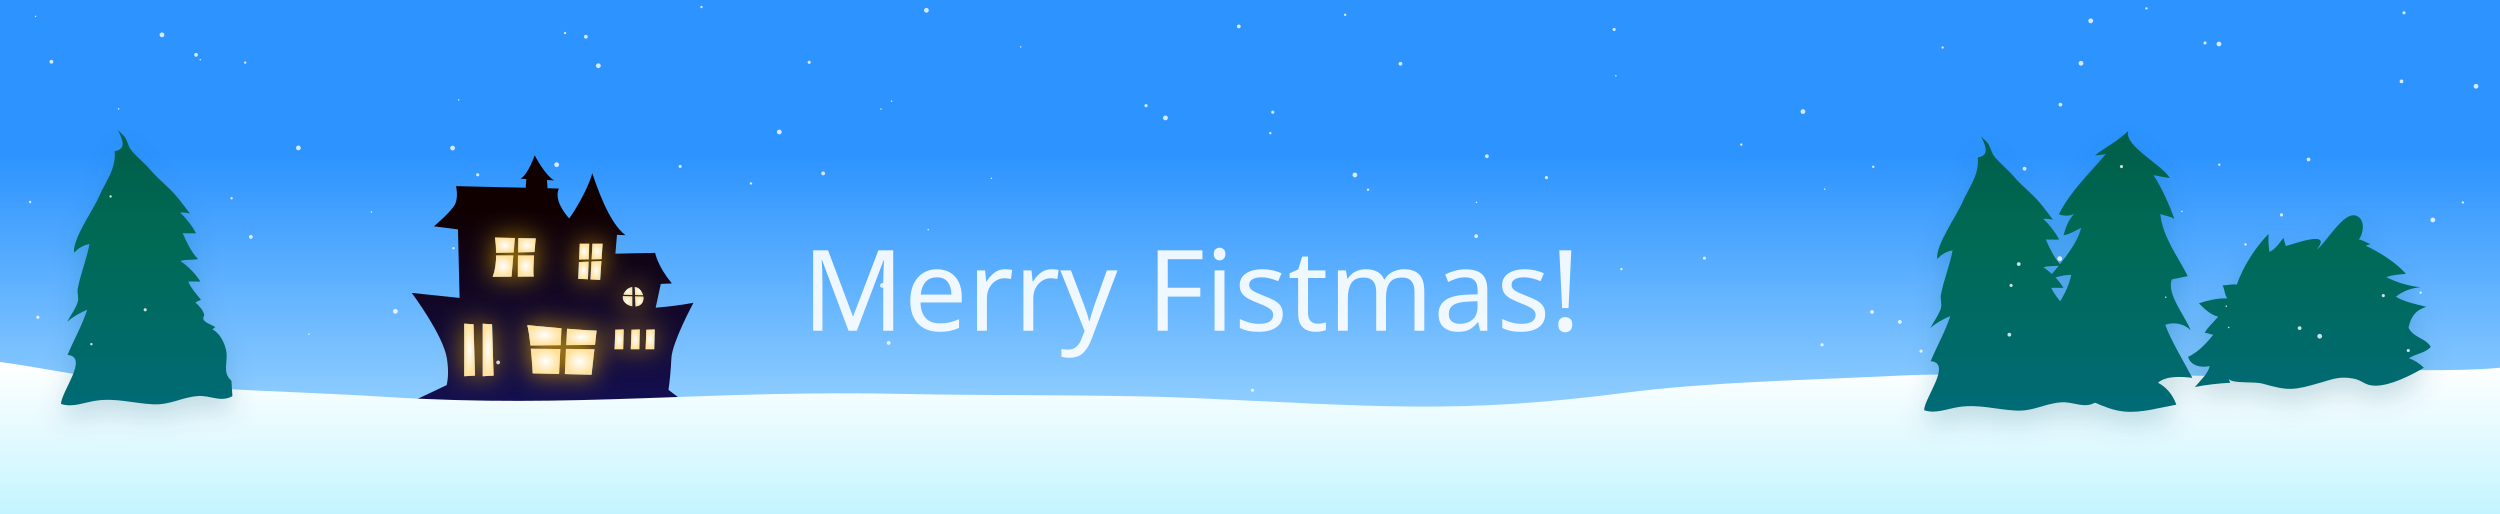
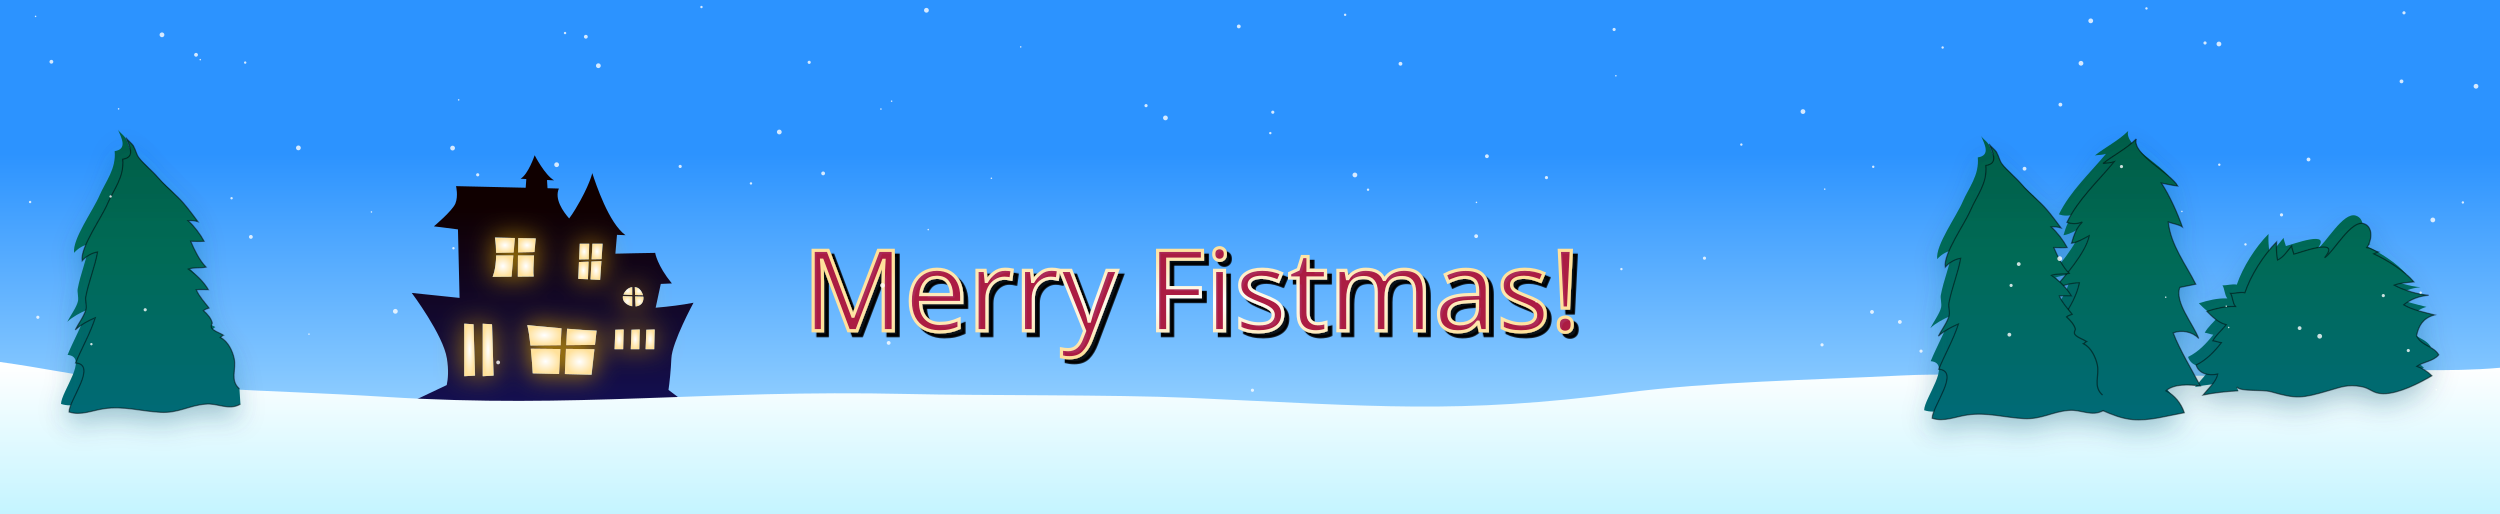
<svg xmlns="http://www.w3.org/2000/svg" id="banner-halloween-svg" viewBox="0 15 1558 320" width="100%" version="1.1">
  <g id="banner-halloween-sky">
    <rect width="1558" height="379.126" id="banner-halloween-skybox" fill="url(#banner-halloween-skybox_1_)" />
  </g>
  <g id="banner-halloween-scene" transform="matrix(1,0,0,1.002305,427.0925,-121.2526)">
-     <g id="banner-halloween-text" fill="#fff" transform="translate(-27.13598,1.561373)" style="transform:rotate(-1.5deg) skewX(-3deg)">
-       <g style="font-size:70px;font-family:Plakat Fraktur Black;">
-         <text id="banner-halloween-title" y="340" fill-opacity="0.9">
-           <tspan x="100">Merry Fistmas!</tspan>
-         </text>
-       </g>
+     <g id="banner-halloween-text" transform="translate(-27.13598,1.561373)" style="transform:rotate(-1.5deg) skewX(-3deg)">
+       <text id="banner-halloween-title" x="100" y="340" fill="rgb(179 26 70)" fill-opacity="0.9" stroke="url(#banner-halloween-house-window-gradient)" stroke-width="2" style="font-size:70px;font-family:Plakat-Fraktur;filter: drop-shadow(3px 3px 0px black)">
+         <tspan>Merry Fistmas!</tspan>
+       </text>
    </g>
    <g id="banner-halloween-house" transform="translate(-236.091,3.868135)">
      <path id="banner-halloween-house-fill" fill="url(#house-fill-gradient)" d="m 227.4,354.9 c 0.4,-10 13.8,-34.6 13.8,-34.6 -7.1,1.4 -15.3,2.4 -23.6,3.1 l 3.2,-14.8 6.9,-0.3 c -9.2,-11.2 -10.4,-19 -10.4,-19 -4.4,0 -19.1,0.4 -24.8,0.5 l 1,-11.7 c 3.3,0.1 5.3,0.2 5.3,0.2 -10.4,-7.5 -18.4,-31.7 -20.7,-38.6 0,0 -1.7,7.8 -10.4,22.2 -1.4,2.3 -2.7,4.3 -4,6 -3.8,-4.3 -9.3,-12.1 -6.4,-18.6 l -7.1,-0.2 -0.3,-5.1 4.4,0.2 c -5.8,-3.3 -12.1,-15.6 -12.1,-15.6 0,0 -4,11.9 -8.8,14.6 l 3.6,0.2 -0.4,5.4 -43.4,-1 c 0,0 1.5,6.1 -0.4,10.8 -1.9,4.6 -13.4,14.2 -13.4,14.2 l 15,1.9 1,42.6 -29.8,-3.1 c 0,0 19.6,26.1 21.9,40.7 1.2,7.3 0.7,12.9 -0.1,16.6 l -29.9,14.1 h 182.8 l -14.7,-11.1 c 0.6,-3.9 1.5,-12.3 1.8,-19.6 z m -30.2,-38.7 5.8,0.2 v 6.1 c -3.3,-0.6 -6.4,-3 -5.8,-6.3 z m 12.8,1.1 c 0,0.1 0,0.1 0,0 0,3.5 -2.3,5 -4.9,5.3 -0.1,-1.6 -0.2,-3.9 -0.3,-6.2 l 5.1,0.1 c 0.1,0.3 0.1,0.6 0.1,0.8 z m -72.4,16.9 c 0,0 10.3,1 21.3,2 l -0.5,10.5 -18.8,0.2 c -0.5,-4.7 -1.2,-9.4 -2,-12.7 z m 32.2,-39.2 6,-0.3 -0.4,11 -6.1,-0.3 z m 10,51.4 -17.9,0.2 0.5,-10.2 c 7.2,0.6 14.2,1.1 18.4,1.2 z m -21.6,2.7 -0.8,15.5 c -6.6,-0.2 -13.1,-0.3 -16.4,-0.4 0,0 -0.4,-7.4 -1.2,-15.3 z m 3.6,0 17.7,0.2 -1.8,15.8 c 0,0 -7.9,-0.2 -16.6,-0.4 z m 30.2,0.1 0.4,-12.1 5.2,-0.1 -0.3,12.2 z m 10.1,0 0.4,-12.1 5.2,-0.1 -0.3,12.2 z m 14.6,0 h -5.3 l 0.4,-12.1 5.2,-0.1 z m -33.7,-43.1 -6,-0.3 0.6,-11.1 6.2,-0.3 z m 0.9,-12.9 -6.2,0.1 0.5,-9.7 h 6.4 z m -8,0.1 -6,0.1 0.4,-9.8 h 5.9 z m -59.3,72.3 -6.7,0.4 v -32.6 l 5.8,0.4 z m -18.3,-32.3 5.8,0.4 1,31.9 -6.7,0.4 v -32.7 z m 111.4,-17.7 c -1.3,0 -3.1,0 -4.9,-0.1 -0.1,-1.9 -0.1,-3.7 -0.2,-5 0.6,0.1 1.2,0.2 1.8,0.5 1.6,0.8 2.8,2.8 3.3,4.6 z m -6.7,-5 v 4.9 c -2.2,-0.1 -4.3,-0.2 -5.5,-0.2 0.3,-0.6 0.7,-1.2 1,-1.8 1.1,-1.7 2.7,-2.7 4.5,-2.9 z m -61.4,-6.6 -9.9,0.1 0.1,-13.2 h 10 c -0.3,5.4 -0.6,11.2 -0.2,13.1 z m -23.4,-13.1 h 10.7 l -1.1,13.2 -11.8,0.1 c 0,0 2,-4.4 2.2,-13.3 z m 23.8,-2.1 -10.2,0.2 0.1,-8.9 10.9,0.2 c 0,0 -0.4,3.9 -0.8,8.5 z m -12.2,-8.8 -0.8,9 -10.9,0.2 c 0,-2.8 -0.2,-6 -0.7,-9.5 z" />
      <g id="banner-halloween-house-windows" fill="url(#banner-halloween-house-window-gradient)" style="filter: drop-shadow(0px 0px 8px #ce9a00);">
        <path d="m 158.9,336.2 c -11,-0.9 -21.3,-2 -21.3,-2 0.8,3.3 1.5,8 2,12.7 l 18.8,-0.2 z" />
        <path d="m 157.4,364.6 0.8,-15.5 -18.4,-0.2 c 0.8,7.9 1.2,15.3 1.2,15.3 3.4,0.1 9.9,0.2 16.4,0.4 z" />
        <path d="m 177.6,365 1.8,-15.8 -17.7,-0.2 -0.7,15.6 c 8.7,0.3 16.6,0.4 16.6,0.4 z" />
        <path d="m 162.4,336.5 -0.5,10.2 17.9,-0.2 1,-8.8 c -4.3,-0.1 -11.3,-0.6 -18.4,-1.2 z" />
        <polygon points="197.7,336.9 192.5,337.1 192,349.2 197.4,349.2 " />
        <polygon points="207.7,336.9 202.6,337.1 202.1,349.2 207.4,349.2 " />
        <polygon points="211.8,337.1 211.3,349.2 216.7,349.2 217,336.9 " />
        <polygon points="109.8,333.3 109.8,366 116.6,365.6 115.6,333.7 " />
        <polygon points="105,365.6 104.1,333.7 98.3,333.3 98.3,366 " />
        <path d="m 128.9,290.9 h -10.7 c -0.1,8.9 -2.2,13.3 -2.2,13.3 l 11.8,-0.1 z" />
        <path d="m 131.9,289 10.2,-0.2 c 0.4,-4.6 0.8,-8.5 0.8,-8.5 L 132,280.1 Z" />
        <path d="m 131.8,290.9 -0.1,13.2 9.9,-0.1 c -0.4,-1.9 -0.1,-7.7 0.2,-13.1 z" />
        <path d="m 129.1,289.1 0.8,-9 -12.4,-0.3 c 0.5,3.6 0.7,6.8 0.7,9.5 z" />
        <polygon points="175.4,305.7 175.8,294.8 169.8,295 169.4,305.5 " />
        <polygon points="170.3,283.6 169.9,293.4 175.9,293.3 176.2,283.6 " />
        <polygon points="178.2,283.6 177.7,293.3 183.9,293.2 184.5,283.6 " />
        <polygon points="183.8,294.4 177.6,294.7 177,305.8 183,306.1 " />
        <path d="m 204.8,315.5 c 1.8,0.1 3.6,0.1 4.9,0.1 -0.5,-1.9 -1.7,-3.8 -3.3,-4.5 -0.6,-0.3 -1.2,-0.4 -1.8,-0.5 0.1,1.2 0.1,3 0.2,4.9 z" />
        <path d="m 203,322.5 v -6.1 l -5.8,-0.2 c -0.6,3.3 2.5,5.7 5.8,6.3 z" />
        <path d="m 205.1,322.6 c 2.6,-0.2 4.9,-1.8 4.9,-5.2 0,0 0,0 0,-0.1 0,-0.2 0,-0.5 -0.1,-0.8 l -5.1,-0.1 c 0.1,2.3 0.2,4.6 0.3,6.2 z" />
        <path d="m 203,315.5 v -4.9 c -1.8,0.2 -3.4,1.3 -4.5,2.8 -0.4,0.6 -0.8,1.2 -1,1.8 1.2,0.1 3.3,0.2 5.5,0.3 z" />
      </g>
    </g>
    <path id="banner-halloween-ground" fill="url(#ground-gradient)" d="m 1033.896,367.2 c -77.9,5.6 -117.162,-0.1 -203.163,1.7 -24.097,0.5 -48.61,-0.7 -72.499,0.5 -57.75,2.9 -118.823,3.8 -173.042,10.8 -104.074,13.4 -154.554,8.3 -271.092,3.1 -48.61,-2.1 -127.133,-1.3 -175.95,-2.4 -126.094,-2.8 -205.241,9.3 -325.103,1.8 -74.576,-4.7 -136.481,-3.8 -202.748,-15.7 -12.049,-2.1 -24.513,-4.2 -37.392,-6 V 500.1 H 1130.908 V 364.6 c -33.445,3 -62.32,0.1 -97.011,2.6 z" />
    <g id="banner-christmas-trees" transform="scale(0.8) translate(550 -100)" style="filter: drop-shadow(0px 10px 10px rgba(0,86,118,0.2))">
      <path id="banner-tree-4" fill="url(#tree-gradient)" d="M653.514,567.411c-9.173,0.507-18.854,1.525-27.516,3.304 c4.075-5.086,10.19-10.17,11.465-16.271c-6.882,1.526-14.776-0.253-16.817-7.115c7.898-3.812,14.269-10.423,19.62-17.285 c-2.294-0.254-4.332-1.271-6.626-1.526c2.294-4.319,6.881-8.134,10.447-12.456c-6.115-1.526-10.702-6.098-15.034-10.42 c7.136-2.29,14.525-4.069,22.166-3.812c-2.292-2.797-2.037-7.627-3.82-10.17c3.312,0.254,7.644-1.271,11.21-0.508 c4.587-13.474,14.522-29.23,24.712-39.4c-0.254,4.576,0,9.913,0.767,13.981c4.84-2.29,7.644-7.119,10.955-10.931 c0.255,2.032,1.275,4.322,1.783,6.354c3.82-0.761,37.705-13.727,23.949,2.797c6.878-4.322,20.638-29.741,30.573-26.437 c7.898,2.543,5.86,14.235,2.292,18.557c3.568,0.508,6.369,2.797,9.172,3.558c-1.274,0.508-2.803,0.764-3.82,1.271 c10.444,4.83,23.949,13.218,31.336,21.862c-5.095,0.508-10.444,0.761-15.285,2.54c7.645,4.068,18.089,7.118,26.75,7.88 c-7.133,0.507-14.011,3.051-19.363,7.373c6.881,4.065,16.051,5.844,23.949,7.88c-9.17,2.54-12.481,8.641-14.01,16.267 c4.328,8.134,12.993,7.626,17.322,14.742c-4.329,5.083-11.719,5.337-17.068,8.898c4.329,1.525,8.406,4.065,11.719,7.369 c-9.427,5.595-25.732,13.981-37.708,13.981c-8.661,0-9.937-4.322-17.58-5.591c-10.19-1.782-15.03,0.254-24.712,3.048 c-21.654,6.354-25.479,6.612-45.35,1.018c-7.39-2.033-23.694,0.253-26.752-3.812" />
      <path id="banner-tree-3" fill="url(#tree-gradient)" d="M519.755,571.983c-7.133,1.525-14.269,0.51-21.4,0 c4.329-6.609,10.189-12.199,14.522-18.808c-2.037,0.508-5.095-0.51-7.135-0.256c-0.509-7.877,6.369-15.25,8.918-22.623 c-5.095,1.271-10.189,2.543-15.288,2.29c11.468-14.235,26.244-30.249,30.319-49.06c-6.624,0-14.011,2.287-19.872,4.83 c8.407-9.913,24.712-27.96,27.516-41.434c-4.332,2.29-8.915,5.084-13.759,5.848c1.786-6.101,3.823-12.202,8.409-16.524 c-4.077,1.782-8.409,1.525-11.976,0.256c8.918-18.049,24.203-32.028,36.688-47.026c-2.803,1.017-5.857,0.764-8.66,1.271 c8.406-6.609,18.342-11.438,25.986-19.064c-3.566,11.692,26.752,26.437,32.355,36.603c-4.074-0.507-8.661-1.525-12.738-2.29 c6.369,9.659,12.484,23.133,16.308,34.064c-3.058-2.032-7.644-2.543-10.956-3.814c1.783,17.796,13.756,33.046,21.4,48.299 c-4.074,0.761-8.407,1.778-12.484,2.54c-4.075,11.695,10.447,28.216,14.779,39.654c-4.844-5.336-13.505-6.862-19.875-4.322 c5.096,13.22,14.269,28.216,21.146,41.179c-8.661-1.014-20.38-1.779-26.75,3.815c6.879,3.557,11.719,9.658,14.266,17.028 c-12.994,2.29-27.262,6.609-40.509,5.34c-16.051-1.525-30.319-11.695-45.861-16.524" />
      <path id="banner-tree-2" fill="url(#tree-gradient)" d="M547.781,570.714c-7.644-6.609-2.295-15-4.078-23.387 c-1.274-6.101-4.841-13.471-10.701-16.521c0.766-0.257,1.528-1.526,2.295-1.779c-2.295-1.525-8.919-3.561-9.428-6.354 c-0.254-1.018,0.764-3.051,0.764-3.051c-0.764-3.305-3.566-6.612-6.878-9.659c1.273-1.018,2.803-1.525,4.332-2.035 c-3.313-4.319-7.898-9.149-9.937-14.236c3.058-0.253,6.37,0,9.425,0c-3.566-6.097-9.682-11.945-15.539-16.014 c4.332-1.525,9.172-0.507,13.756-1.525c-5.096-5.083-9.17-13.471-11.974-20.08c3.058,0,6.878,0.254,10.447,0 c-3.058-5.594-7.644-11.692-12.484-16.014c2.546-0.253,5.095,0,7.641,0.761c-5.349-7.115-10.952-14.996-17.834-21.097 c-4.841-4.575-9.169-8.388-13.501-13.471c-4.332-5.086-10.702-9.916-14.522-14.999c-2.037-2.541-2.549-6.101-4.332-9.149 c-1.274-2.29-4.841-4.575-5.861-6.612c2.804,6.612,7.645,15.253-2.546,16.778c1.274,13.981-7.135,23.641-11.719,34.314 c-4.844,11.441-21.403,34.064-19.874,44.738c3.058-3.558,7.39-6.098,11.976-6.862c-2.04,11.438-7.135,23.64-9.173,34.825 c-0.508,2.286,0.764,6.354,0.255,9.405c-1.021,4.83-6.115,11.692-8.407,16.267c4.329-4.068,10.19-7.115,15.539-9.405 c-4.074,12.456-10.444,23.387-15.284,35.078c17.07,1.526-5.096,28.724-5.096,38.129c9.17,3.051,18.089-1.271,27.262-2.543 c15.284-2.287,29.044,2.036,44.074,2.797c13.76,0.764,22.166-5.337,34.905-6.355c9.682-1.014,18.088,5.337,27.261,0" />
      <path id="banner-tree-1" fill="url(#tree-gradient)" d="M-903.592,565.831c-7.643-6.61-2.293-14.999-4.076-23.385 c-1.275-6.101-4.841-13.475-10.7-16.523c0.764-0.509,1.529-1.524,2.293-1.781c-2.293-1.522-8.918-3.558-9.427-6.354 c-0.256-1.015,0.764-3.048,0.764-3.048c-0.764-3.307-3.312-6.612-6.879-9.658c1.274-1.018,2.803-1.526,4.332-2.036 c-3.313-4.319-7.898-9.152-9.938-14.235c3.058-0.253,6.37,0,9.427,0c-3.568-6.098-9.681-11.945-15.542-16.014 c4.332-1.526,9.172-0.508,13.759-1.526c-5.096-5.083-9.172-13.471-11.974-20.079c3.058,0,6.878,0.253,10.445,0 c-3.058-5.594-7.644-11.695-12.484-16.014c2.547-0.254,5.095,0,7.644,0.761c-5.351-7.116-10.956-14.997-17.835-21.098 c-4.841-4.575-9.171-8.387-13.502-13.47c-4.332-5.087-10.702-9.917-14.523-15c-2.038-2.54-2.548-6.101-4.331-9.152 c-1.274-2.286-4.84-4.572-5.859-6.608c2.802,6.608,7.643,15.252-2.549,16.778c1.274,13.981-7.132,23.64-11.719,34.314 c-4.841,11.44-21.401,34.063-19.873,44.737c3.058-3.557,7.389-6.097,11.975-6.862c-2.039,11.438-7.134,23.641-9.172,34.825 c-0.509,2.287,0.764,6.354,0.255,9.405c-1.02,4.83-6.115,11.692-8.408,16.269c4.332-4.069,10.191-7.117,15.542-9.406 c-4.077,12.455-10.446,23.387-15.287,35.079c17.069,1.524-5.097,28.723-5.097,38.129c9.173,3.05,18.09-1.272,27.261-2.543 c15.287-2.288,29.045,2.034,44.076,2.796c13.759,0.764,22.166-5.337,34.905-6.354c9.681-1.019,18.089,5.335,27.261,0" />
    </g>
+     <use href="#banner-christmas-trees" x="5" y="5" stroke="rgba(0,0,0,0.5)" />
  </g>
  <g id="banner-halloween-stars" fill="white" style="opacity:0.8" transform="translate(-68.5,25.76105)">
    <g class="star1 star">
      <circle cx="354.347" cy="51.486" />
      <circle cx="686.334" cy="100.344" />
      <circle cx="1428.26" cy="121.011" />
      <circle cx="142.411" cy="57.083" />
      <circle cx="624.15" cy="52.292" />
      <circle cx="261.058" cy="197.466" />
      <circle cx="1586.788" cy="232.134" />
      <circle cx="1457.409" cy="193.316" />
      <circle cx="193.3" cy="26.42" />
      <circle cx="1025.818" cy="177.296" />
      <circle cx="1205.666" cy="107.116" />
      <circle cx="988.629" cy="115.369" />
      <circle cx="1418.169" cy="174.456" />
      <circle cx="617.497" cy="57.194" />
      <circle cx="299.98" cy="121.335" />
      <circle cx="90.674" cy="-0.545" />
      <circle cx="1075.516" cy="36.47" />
      <circle cx="1455.911" cy="180.057" />
      <circle cx="646.974" cy="132.325" />
      <circle cx="704.607" cy="18.467" />
    </g>
    <g class="star2 star">
      <circle cx="1406.176" cy="-5.51" />
      <circle cx="536.495" cy="103.552" />
      <circle cx="351.089" cy="143.942" />
      <circle cx="1279.154" cy="18.84" />
      <circle cx="221.3" cy="28.242" />
      <circle cx="1603.348" cy="115.407" />
      <circle cx="921.064" cy="107.465" />
      <circle cx="137.431" cy="111.681" />
      <circle cx="505.655" cy="-6.382" />
      <circle cx="1577.062" cy="171.633" />
      <circle cx="906.788" cy="-1.538" />
      <circle cx="860.159" cy="72.192" />
      <circle cx="212.817" cy="112.776" />
      <circle cx="1451.561" cy="91.881" />
      <circle cx="1153.7" cy="79.335" />
      <circle cx="1235.9" cy="93.177" />
      <circle cx="125.449" cy="203.72" />
      <circle cx="1467.881" cy="141.558" />
      <circle cx="87.269" cy="115.139" />
      <circle cx="420.645" cy="9.829" />
      <circle cx="1078.965" cy="156.936" />
    </g>
    <g class="star3 star">
      <circle cx="861.699" cy="59.167" />
      <circle cx="92.082" cy="186.96" />
      <circle cx="492.39" cy="92.958" />
      <circle cx="782.711" cy="55.075" />
      <circle cx="1569.352" cy="207.689" />
      <circle cx="1553.776" cy="173.456" />
      <circle cx="366.202" cy="98.177" />
      <circle cx="158.989" cy="182.291" />
      <circle cx="1566.663" cy="-2.773" />
      <circle cx="1032.249" cy="99.918" />
      <circle cx="1442.672" cy="16.022" />
      <circle cx="849.02" cy="232.442" />
      <circle cx="572.787" cy="28.079" />
      <circle cx="1265.692" cy="208.071" />
      <circle cx="1321.816" cy="167.116" />
      <circle cx="1203.993" cy="204.141" />
      <circle cx="1074.416" cy="7.615" />
      <circle cx="1390.599" cy="93.045" />
      <circle cx="1490.332" cy="123.142" />
      <circle cx="1130.73" cy="150.139" />
    </g>
    <g class="star4 star">
      <circle cx="1235.126" cy="183.638" />
      <circle cx="941.274" cy="28.987" />
      <circle cx="1565.119" cy="39.95" />
      <circle cx="1320.731" cy="197.814" />
      <circle cx="1330.191" cy="94.381" />
      <circle cx="1501.62" cy="193.726" />
      <circle cx="100.527" cy="27.732" />
      <circle cx="1326.579" cy="153.809" />
      <circle cx="840.519" cy="5.715" />
      <circle cx="1507.164" cy="88.637" />
      <circle cx="1252.487" cy="189.869" />
      <circle cx="433.599" cy="12.135" />
      <circle cx="995.147" cy="86.595" />
      <circle cx="1352.536" cy="54.44" />
      <circle cx="581.478" cy="97.3" />
      <circle cx="622.313" cy="202.94" />
      <circle cx="988.44" cy="136.429" />
      <circle cx="224.839" cy="136.871" />
      <circle cx="190.671" cy="23.389" />
      <circle cx="378.939" cy="215.1" />
    </g>
    <g class="star5 star">
      <circle cx="415.391" cy="91.884" />
      <circle cx="1611.545" cy="43" />
      <circle cx="1584.626" cy="126.312" />
      <circle cx="794.802" cy="62.718" />
      <circle cx="1451.339" cy="16.653" />
      <circle cx="554.161" cy="71.5" />
      <circle cx="314.889" cy="183.248" />
      <circle cx="645.848" cy="-4.356" />
      <circle cx="1192.102" cy="58.767" />
      <circle cx="1371.442" cy="2.227" />
      <circle cx="618.456" cy="167.11" />
      <circle cx="254.459" cy="81.4" />
      <circle cx="1514.125" cy="198.78" />
      <circle cx="1352.117" cy="150.42" />
      <circle cx="1365.364" cy="28.673" />
      <circle cx="912.875" cy="98.278" />
      <circle cx="350.549" cy="81.523" />
      <circle cx="441.397" cy="30.192" />
      <circle cx="169.443" cy="10.935" />
    </g>
    <defs>
      <style>
				.star1 circle {r: 0.5;}
				.star2 circle {r: 0.75;}
				.star3 circle {r: 1.0;}
				.star4 circle {r: 1.2;}
				.star5 circle {r: 1.5;}
			</style>
    </defs>
  </g>
  <defs>
    <linearGradient id="house-fill-gradient" gradientUnits="userSpaceOnUse" x1="149.401" y1="260.501" x2="149.401" y2="546.787">
      <stop offset="0" style="stop-color:#100000" />
      <stop offset="1" style="stop-color:#1823bd" id="house-fill-gradient-stop" />
    </linearGradient>
    <radialGradient id="banner-halloween-house-window-gradient">
      <stop offset="0" style="stop-color:#ffffff" />
      <stop offset="1" style="stop-color:#ffe19b" />
    </radialGradient>
    <linearGradient id="ground-gradient" gradientUnits="userSpaceOnUse" x1="-52.206" y1="310.212" x2="-52.206" y2="1011.904" gradientTransform="matrix(0.816 0 0 -0.3937 -78.4925 761.4772)">
      <stop offset="0.5" style="stop-color:#a7efff" />
      <stop offset="1" style="stop-color:#FFFFFF" />
    </linearGradient>
    <linearGradient id="tree-gradient" gradientUnits="userSpaceOnUse" x1="-1095.194" y1="578.263" x2="-1095.194" y2="842.799" gradientTransform="matrix(0.8121 0 0 -0.8121 -80.1719 1054.291)">
      <stop offset="0" style="stop-color:#006A75" />
      <stop offset="0.583" style="stop-color:#006A55" />
      <stop offset="1" style="stop-color:#005E48" />
    </linearGradient>
    <linearGradient id="banner-halloween-skybox_1_" gradientUnits="userSpaceOnUse" x1="306" y1="578.108" x2="306" y2="110.893">
      <stop offset="0.398" style="stop-color:#defcff" />
      <stop offset="1" style="stop-color:#2c93ff" />
    </linearGradient>
  </defs>
</svg>
